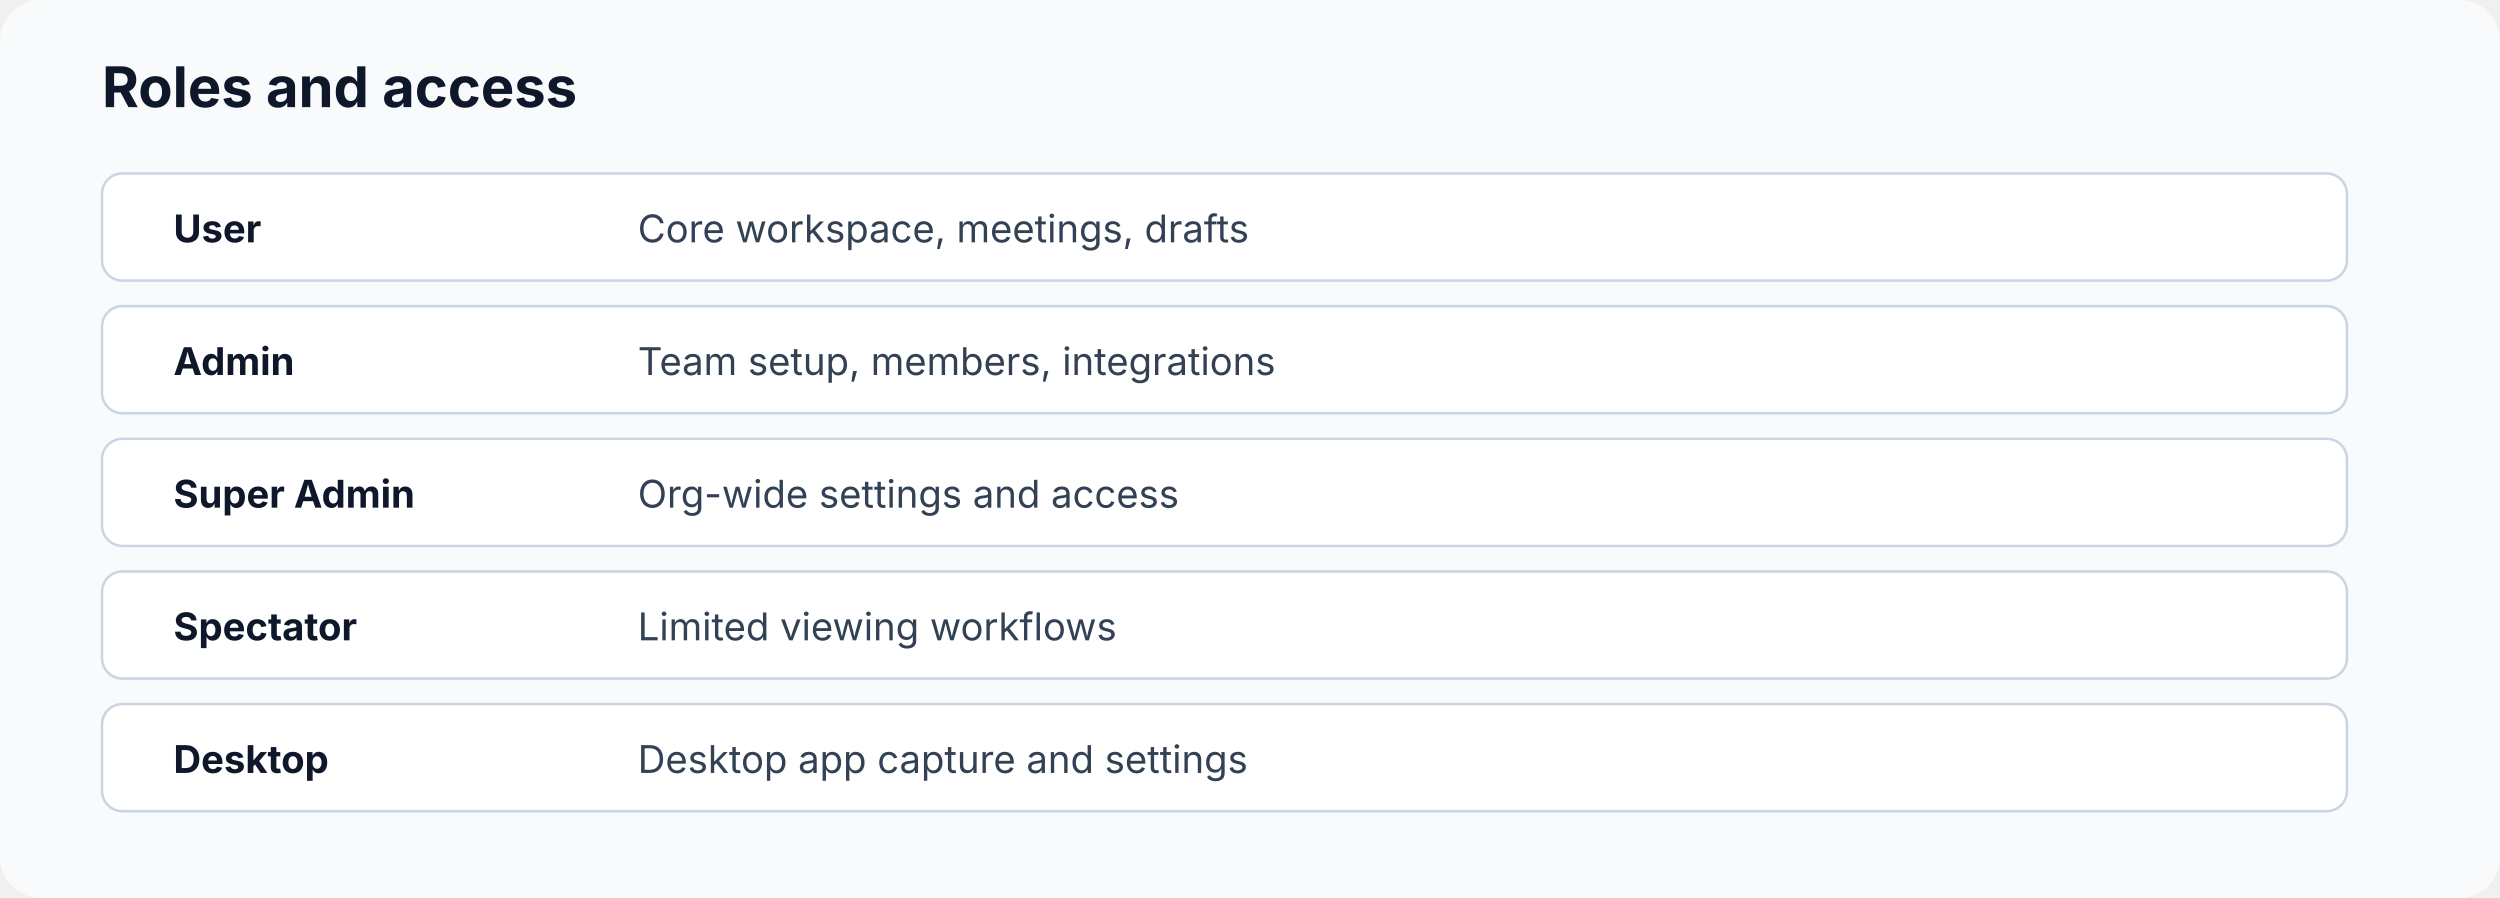
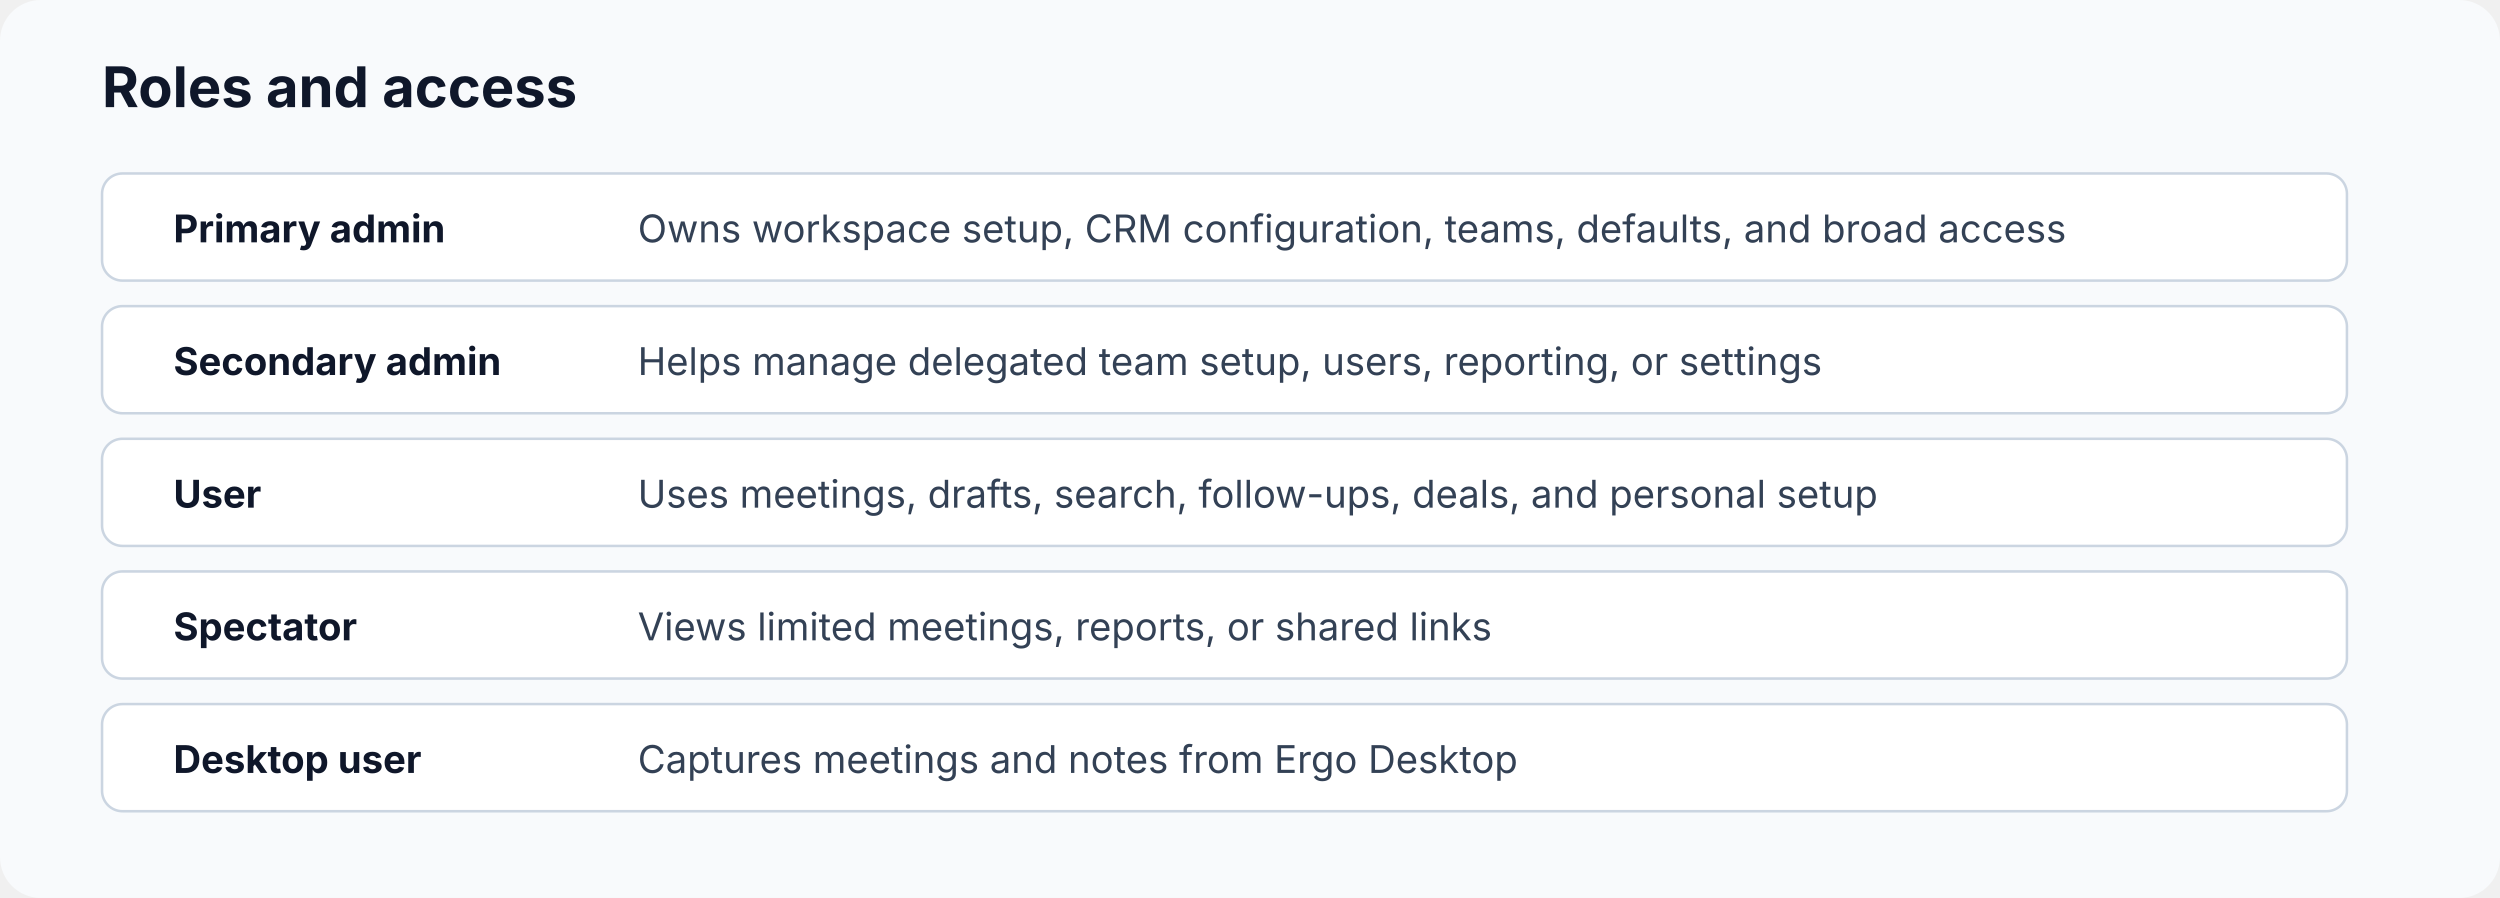
<svg xmlns="http://www.w3.org/2000/svg" width="980" height="352" viewBox="0 0 980 352" role="img" aria-label="Roles and access">
  <rect width="980" height="352" rx="16" fill="#f8fafc" />
  <text x="40" y="42" font-family="Inter, Arial, sans-serif" font-size="22" font-weight="700" fill="#0f172a">Roles and access</text>
  <rect x="40" y="68" width="880" height="42" rx="8" fill="#ffffff" stroke="#cbd5e1" />
-   <text x="68" y="95" font-family="Inter, Arial, sans-serif" font-size="15" font-weight="700" fill="#0f172a">User</text>
-   <text x="250" y="95" font-family="Inter, Arial, sans-serif" font-size="15" fill="#334155">Core workspace, meetings, drafts</text>
+   <text x="68" y="95" font-family="Inter, Arial, sans-serif" font-size="15" font-weight="700" fill="#0f172a">Primary admin</text>
+   <text x="250" y="95" font-family="Inter, Arial, sans-serif" font-size="15" fill="#334155">Owns workspace setup, CRM configuration, teams, defaults, and broad access</text>
  <rect x="40" y="120" width="880" height="42" rx="8" fill="#ffffff" stroke="#cbd5e1" />
-   <text x="68" y="147" font-family="Inter, Arial, sans-serif" font-size="15" font-weight="700" fill="#0f172a">Admin</text>
-   <text x="250" y="147" font-family="Inter, Arial, sans-serif" font-size="15" fill="#334155">Team setup, members, integrations</text>
+   <text x="68" y="147" font-family="Inter, Arial, sans-serif" font-size="15" font-weight="700" fill="#0f172a">Secondary admin</text>
+   <text x="250" y="147" font-family="Inter, Arial, sans-serif" font-size="15" fill="#334155">Helps manage delegated team setup, users, reporting, or settings</text>
  <rect x="40" y="172" width="880" height="42" rx="8" fill="#ffffff" stroke="#cbd5e1" />
-   <text x="68" y="199" font-family="Inter, Arial, sans-serif" font-size="15" font-weight="700" fill="#0f172a">Super Admin</text>
-   <text x="250" y="199" font-family="Inter, Arial, sans-serif" font-size="15" fill="#334155">Org-wide settings and access</text>
+   <text x="68" y="199" font-family="Inter, Arial, sans-serif" font-size="15" font-weight="700" fill="#0f172a">User</text>
+   <text x="250" y="199" font-family="Inter, Arial, sans-serif" font-size="15" fill="#334155">Uses meetings, drafts, search, follow-ups, deals, and personal setup</text>
  <rect x="40" y="224" width="880" height="42" rx="8" fill="#ffffff" stroke="#cbd5e1" />
  <text x="68" y="251" font-family="Inter, Arial, sans-serif" font-size="15" font-weight="700" fill="#0f172a">Spectator</text>
-   <text x="250" y="251" font-family="Inter, Arial, sans-serif" font-size="15" fill="#334155">Limited viewing workflows</text>
+   <text x="250" y="251" font-family="Inter, Arial, sans-serif" font-size="15" fill="#334155">Views limited meetings, reports, or shared links</text>
  <rect x="40" y="276" width="880" height="42" rx="8" fill="#ffffff" stroke="#cbd5e1" />
-   <text x="68" y="303" font-family="Inter, Arial, sans-serif" font-size="15" font-weight="700" fill="#0f172a">Desktop</text>
-   <text x="250" y="303" font-family="Inter, Arial, sans-serif" font-size="15" fill="#334155">Desktop app capture and settings</text>
+   <text x="68" y="303" font-family="Inter, Arial, sans-serif" font-size="15" font-weight="700" fill="#0f172a">Desktop user</text>
+   <text x="250" y="303" font-family="Inter, Arial, sans-serif" font-size="15" fill="#334155">Captures meetings and notes from Ergo Desktop</text>
</svg>
